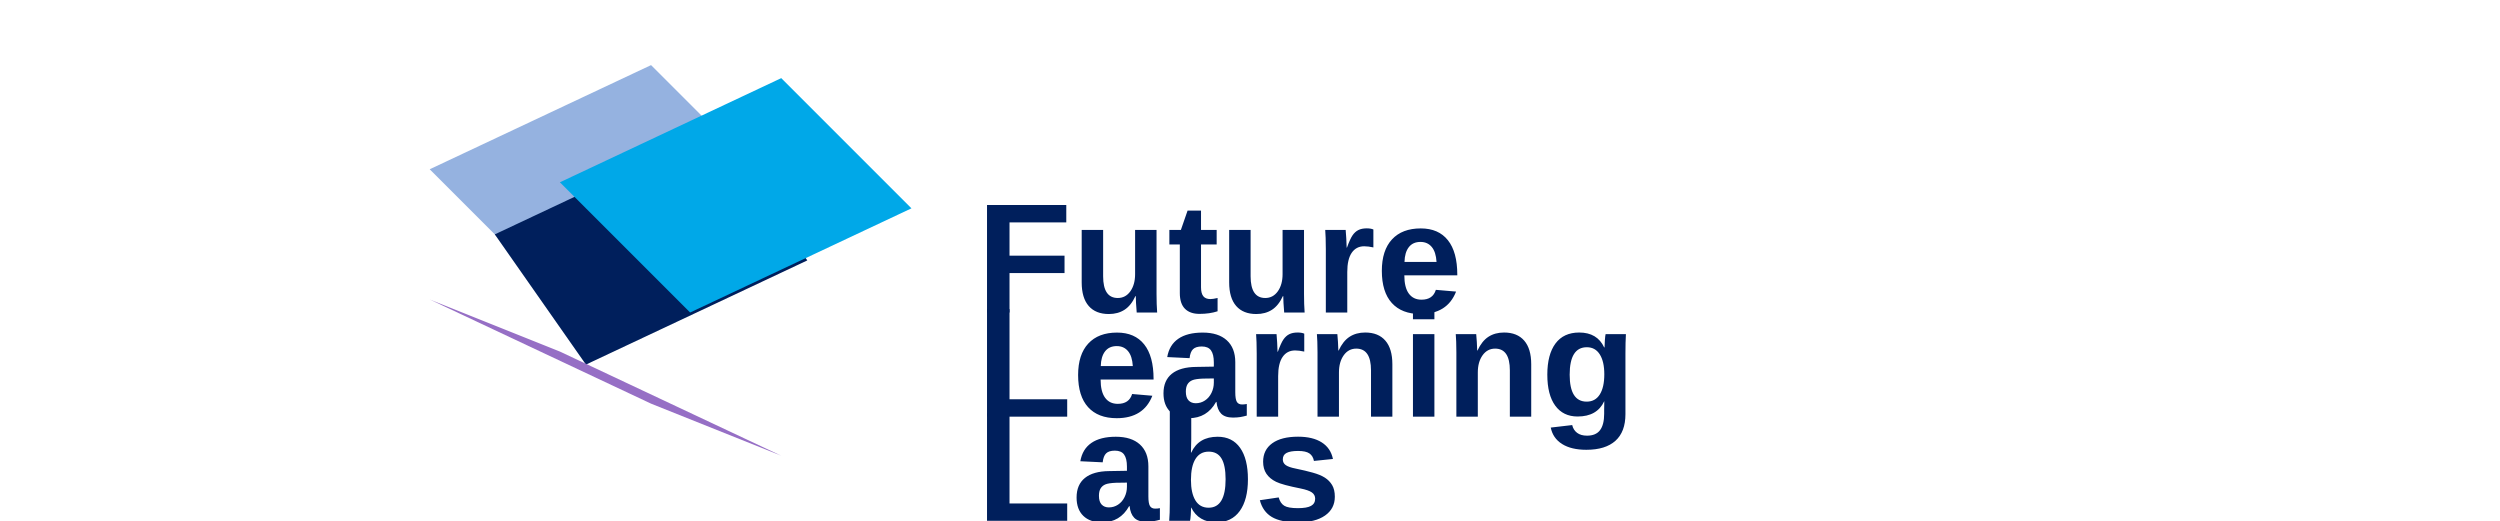
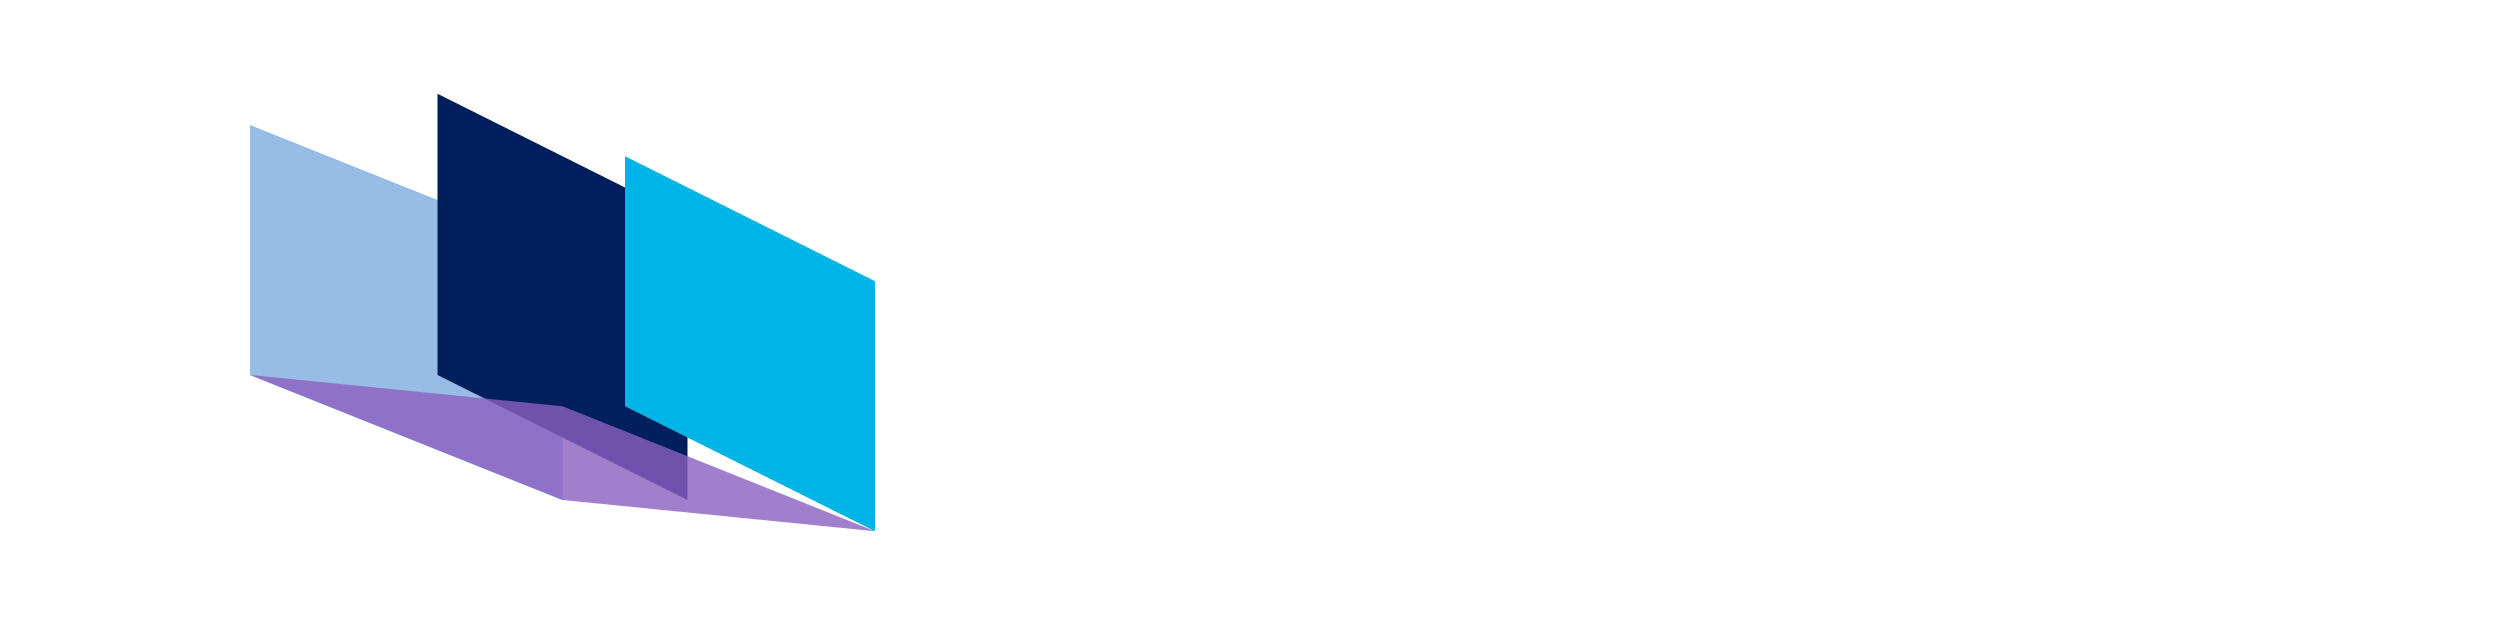
- <svg xmlns="http://www.w3.org/2000/svg" viewBox="0 0 1920 400">
-   <g>
-     <polygon points="330,130 500,50 600,150 430,230" fill="#7B9FD8" opacity="0.8" />
-     <polygon points="380,180 550,100 620,200 450,280" fill="#001F5C" />
-     <polygon points="430,140 600,60 700,160 530,240" fill="#00A8E8" />
-     <polygon points="330,230 500,310 600,350 430,270" fill="#8B5FBF" opacity="0.9" />
-   </g>
-   <text x="750" y="240" font-family="Arial, sans-serif" font-size="120" font-weight="900" fill="#001F5C">Future</text>
-   <text x="750" y="320" font-family="Arial, sans-serif" font-size="120" font-weight="900" fill="#001F5C">Learning</text>
-   <text x="750" y="400" font-family="Arial, sans-serif" font-size="120" font-weight="900" fill="#001F5C">Labs</text>
-   <text x="750" y="440" font-family="Arial, sans-serif" font-size="36" letter-spacing="8" fill="#6B8DBE">IDEAS TO IMPACT</text>
+ <svg xmlns="http://www.w3.org/2000/svg" viewBox="0 0 800 200">
+   <defs>
+     <linearGradient id="grad1" x1="0%" y1="0%" x2="100%" y2="100%">
+       <stop offset="0%" style="stop-color:#6B9FDB;stop-opacity:1" />
+       <stop offset="100%" style="stop-color:#8B5FBF;stop-opacity:1" />
+     </linearGradient>
+   </defs>
+   <polygon points="80,40 180,80 180,160 80,120" fill="#6B9FDB" opacity="0.7" />
+   <polygon points="140,30 220,70 220,160 140,120" fill="#001F5C" />
+   <polygon points="200,50 280,90 280,170 200,130" fill="#00B4E8" />
+   <polygon points="80,120 180,160 280,170 180,130" fill="#8B5FBF" opacity="0.8" />
</svg>
